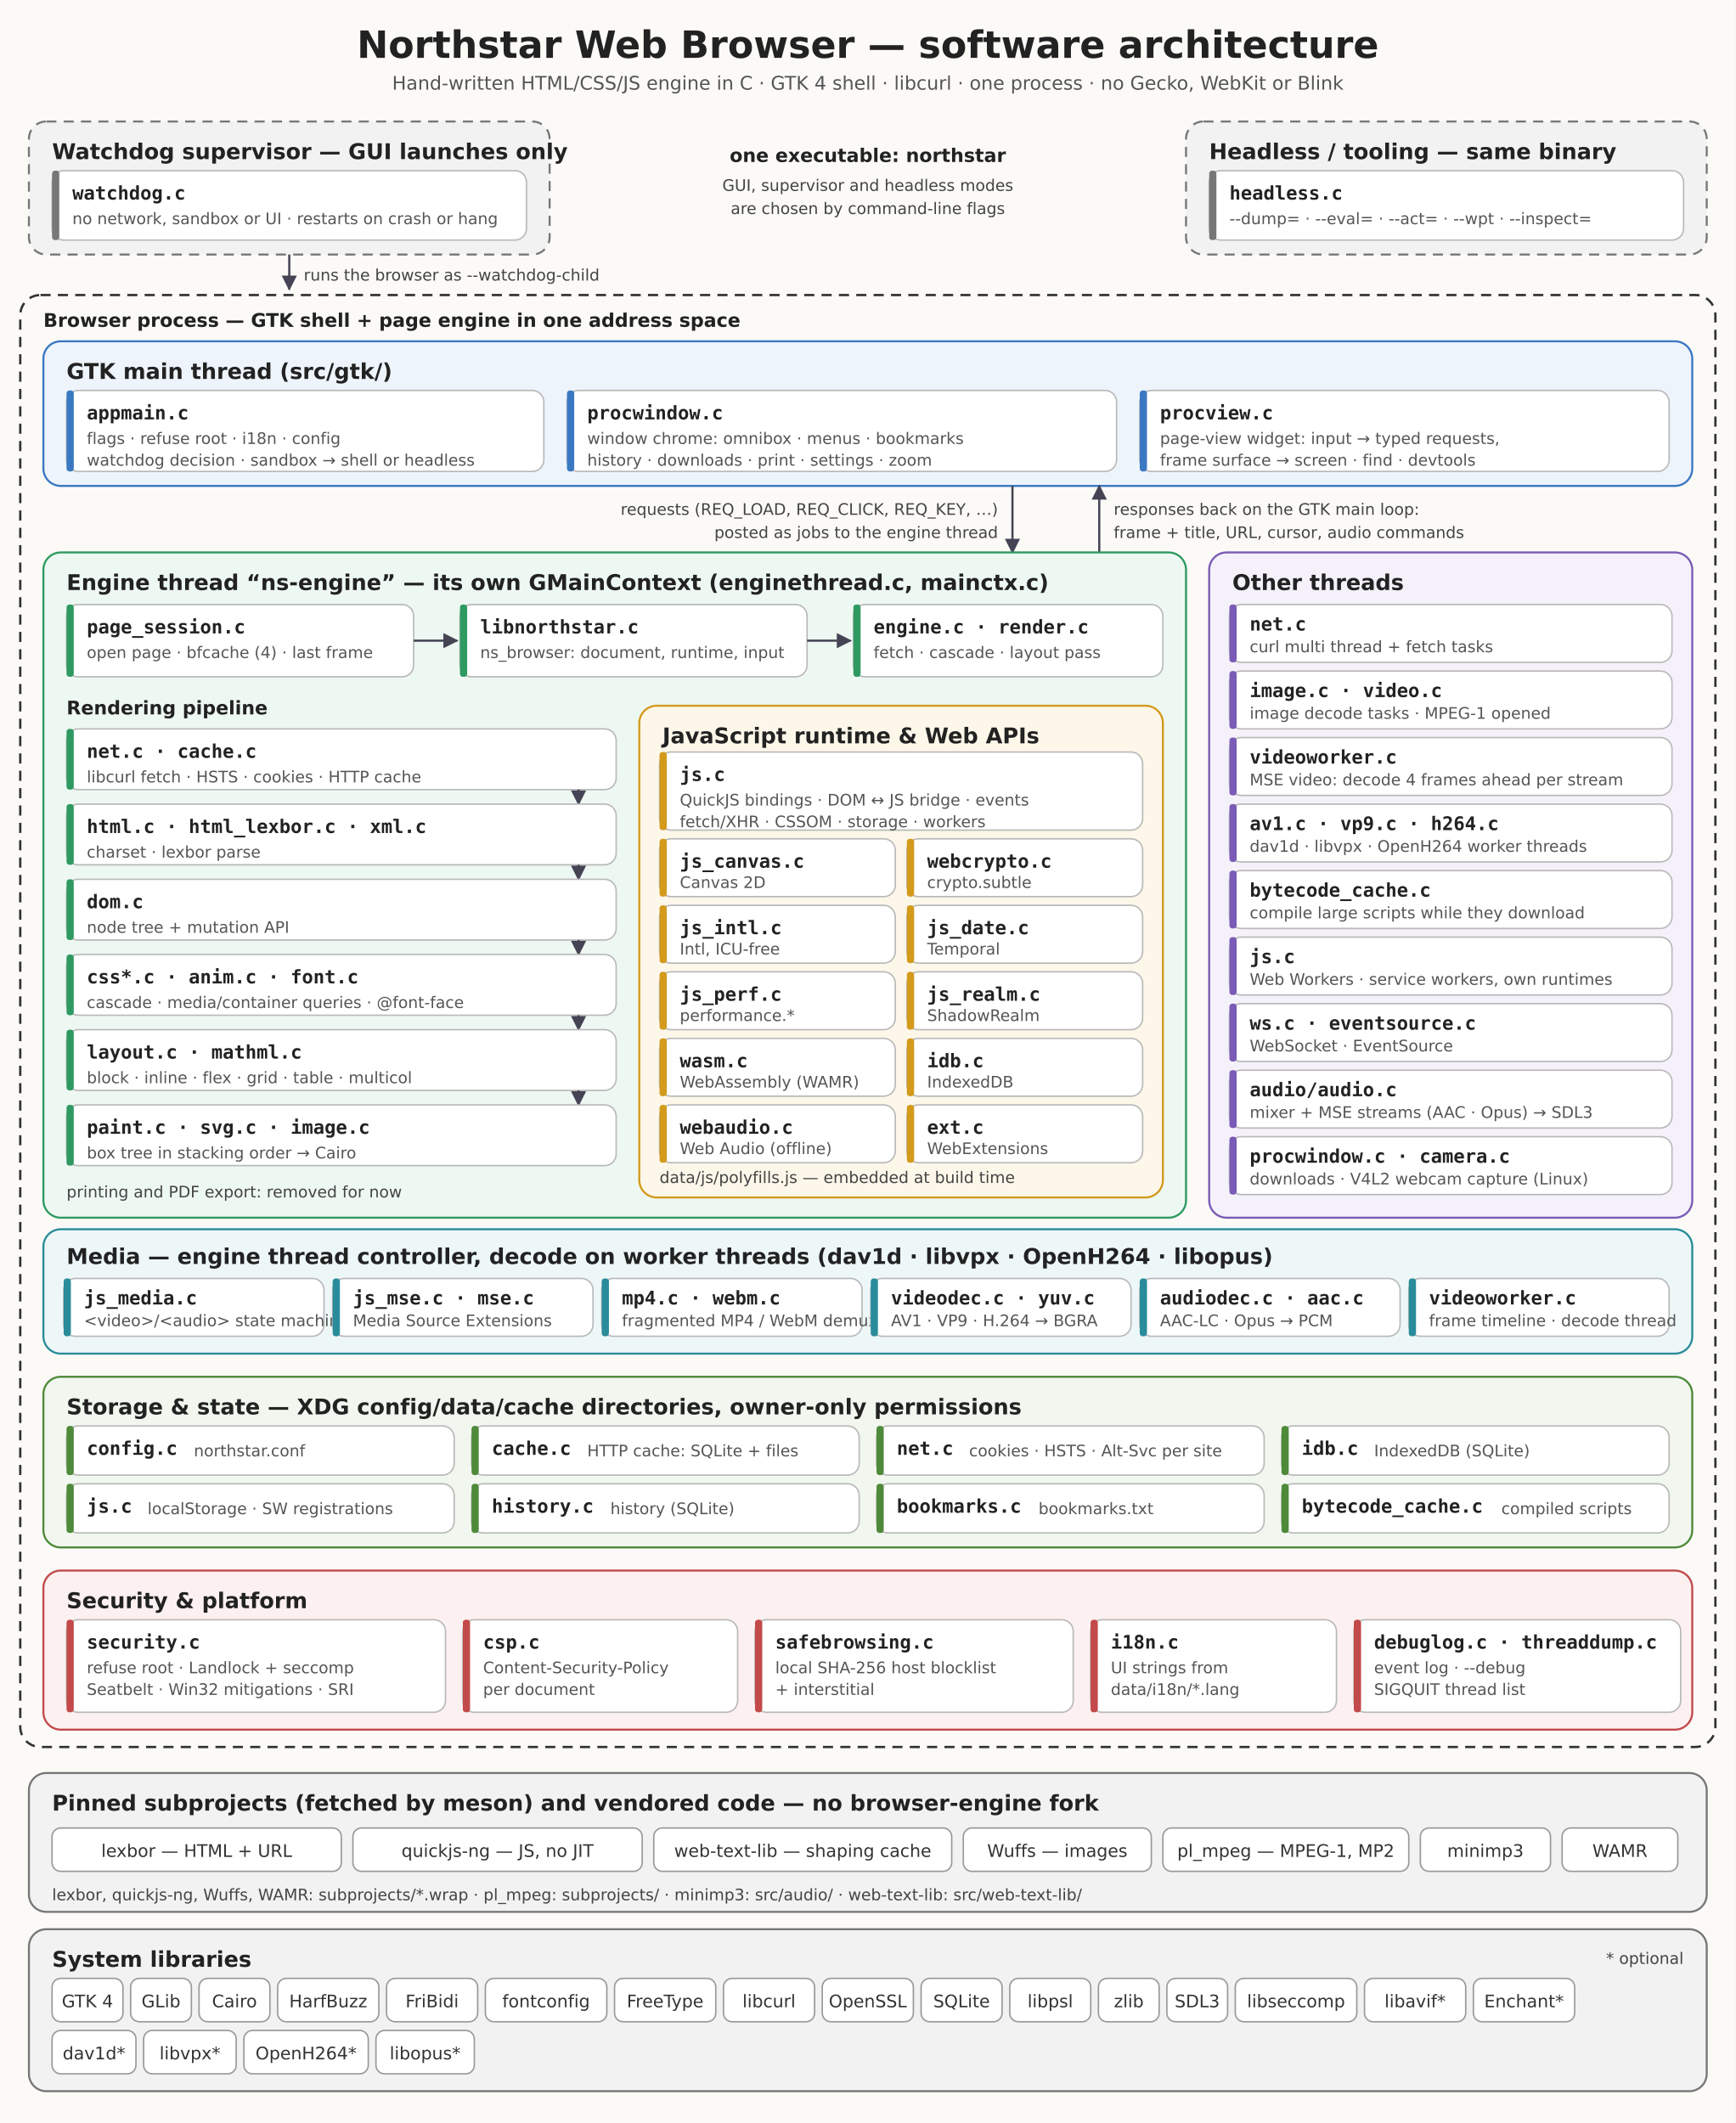
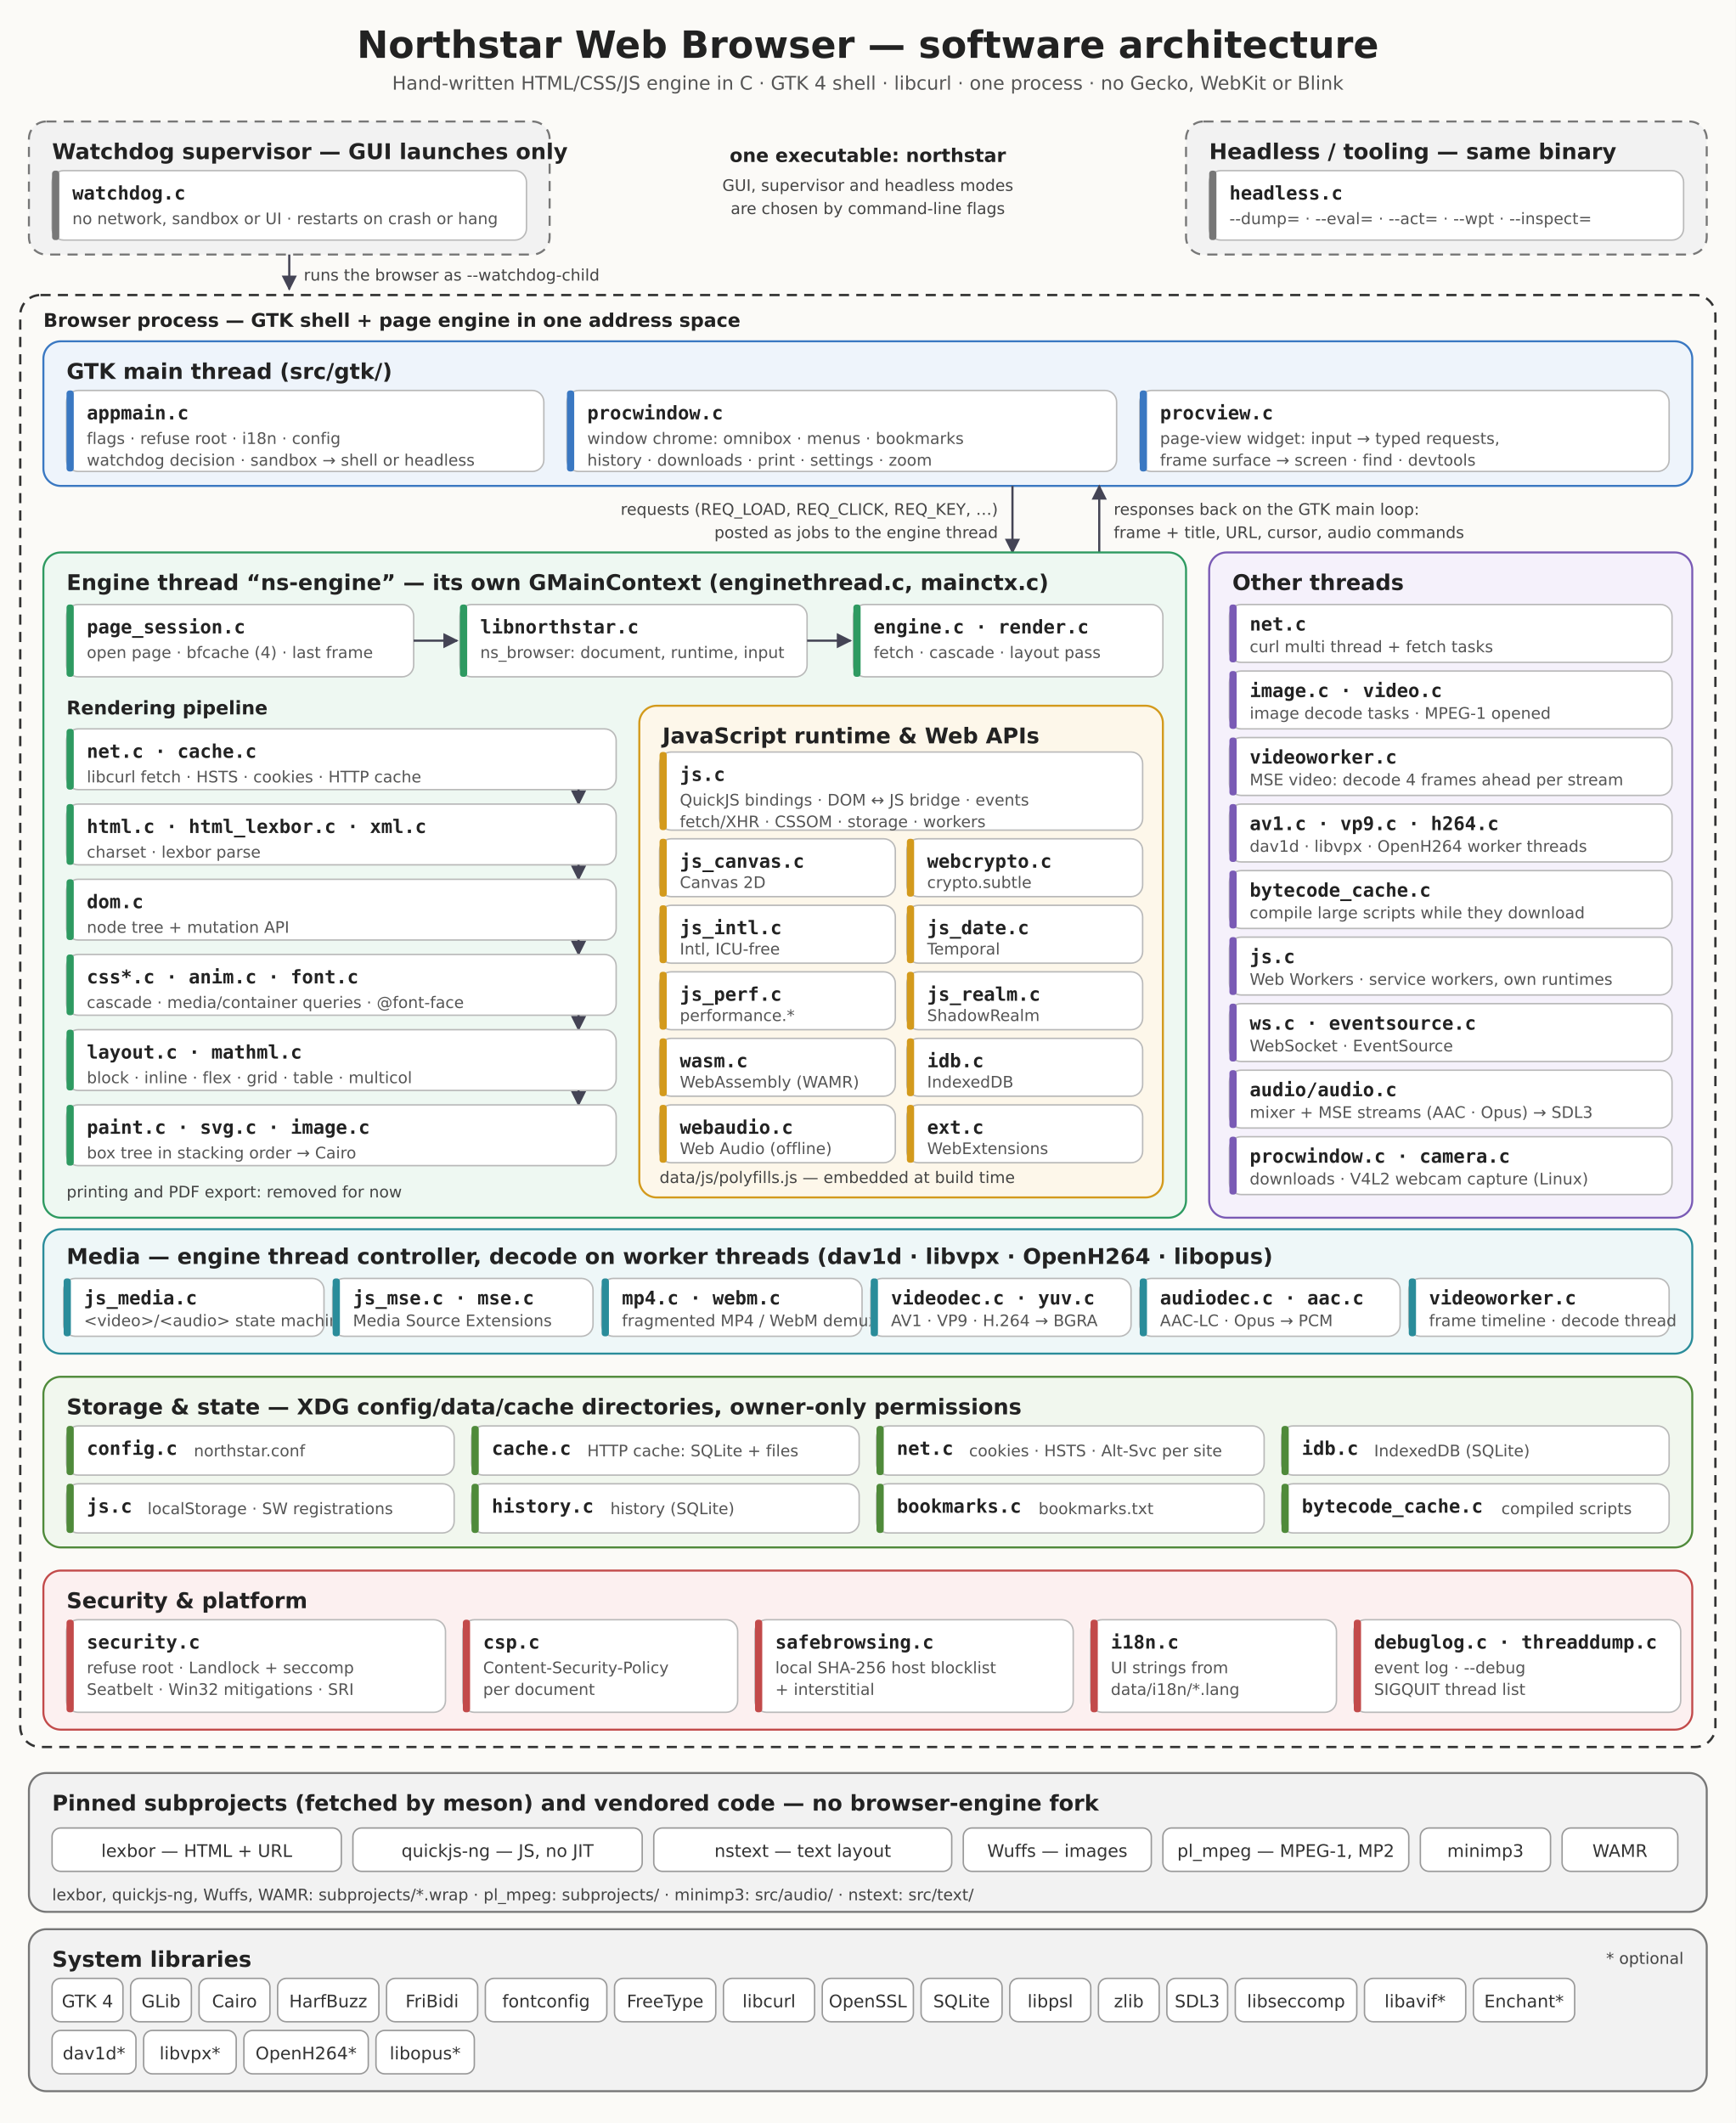
<svg xmlns="http://www.w3.org/2000/svg" viewBox="0 0 1200 1468" width="1200" height="1468" font-family="DejaVu Sans, Verdana, sans-serif">
  <defs>
    <marker id="ah" viewBox="0 0 10 10" refX="9" refY="5" markerWidth="7" markerHeight="7" orient="auto-start-reverse">
      <path d="M0,0 L10,5 L0,10 z" fill="#445" />
    </marker>
    <style>
.bg{fill:#fbfaf7}
.proc{fill:none;stroke:#333;stroke-width:1.6}
.dash{stroke-dasharray:7 5}
.g-shell{fill:#eef4fb;stroke:#3a78c2;stroke-width:1.4}
.g-engine{fill:#eef8f2;stroke:#2e9a61;stroke-width:1.4}
.g-js{fill:#fdf7ea;stroke:#d39a1c;stroke-width:1.4}
.g-thr{fill:#f5f1fb;stroke:#7a5bb5;stroke-width:1.4}
.g-store{fill:#f1f7ee;stroke:#4f8a3a;stroke-width:1.4}
.g-sec{fill:#fcf0f0;stroke:#c24a4a;stroke-width:1.4}
.g-ext{fill:#f2f2f2;stroke:#777;stroke-width:1.4}
.g-media{fill:#eef7f8;stroke:#2a8c9a;stroke-width:1.4}
.mod{fill:#fff;stroke:#b9b9b9;stroke-width:1}
.bar{stroke:none}
.a-shell{fill:#3a78c2}.a-engine{fill:#2e9a61}.a-js{fill:#d39a1c}.a-thr{fill:#7a5bb5}.a-store{fill:#4f8a3a}.a-sec{fill:#c24a4a}.a-ext{fill:#777}.a-media{fill:#2a8c9a}
.chip{fill:#fff;stroke:#999;stroke-width:1}
.title{font-size:26px;font-weight:bold;fill:#222}
.sub{font-size:13px;fill:#555}
.gtitle{font-size:15px;font-weight:bold;fill:#222}
.ptitle{font-size:13px;font-weight:bold;fill:#222}
.file{font-family:"DejaVu Sans Mono",Menlo,Consolas,monospace;font-size:13px;font-weight:bold;fill:#222}
.desc{font-size:11px;fill:#555}
.chiptext{font-size:12px;fill:#333}
.lbl{font-size:11px;fill:#444}
.arr{stroke:#445;stroke-width:1.5;fill:none}
.arrd{stroke:#445;stroke-width:1.5;fill:none;stroke-dasharray:6 4}
</style>
  </defs>
  <rect class="bg" x="0" y="0" width="1200" height="1468" rx="0" />
  <text class="title" x="600.0" y="40" text-anchor="middle">Northstar Web Browser — software architecture</text>
  <text class="sub" x="600.0" y="62" text-anchor="middle">Hand-written HTML/CSS/JS engine in C · GTK 4 shell · libcurl · one process · no Gecko, WebKit or Blink</text>
  <rect class="g-ext dash" x="20" y="84" width="360" height="92" rx="12" />
  <text class="gtitle" x="36" y="110" text-anchor="start">Watchdog supervisor — GUI launches only</text>
  <rect class="mod" x="36" y="118" width="328" height="48" rx="8" />
  <rect class="bar a-ext" x="36" y="118" width="5" height="48" rx="2" />
  <text class="file" x="50" y="138" text-anchor="start">watchdog.c</text>
  <text class="desc" x="50" y="155" text-anchor="start">no network, sandbox or UI · restarts on crash or hang</text>
  <rect class="g-ext dash" x="820" y="84" width="360" height="92" rx="12" />
  <text class="gtitle" x="836" y="110" text-anchor="start">Headless / tooling — same binary</text>
  <rect class="mod" x="836" y="118" width="328" height="48" rx="8" />
  <rect class="bar a-ext" x="836" y="118" width="5" height="48" rx="2" />
  <text class="file" x="850" y="138" text-anchor="start">headless.c</text>
  <text class="desc" x="850" y="155" text-anchor="start">--dump= · --eval= · --act= · --wpt · --inspect=</text>
  <text class="ptitle" x="600" y="112" text-anchor="middle">one executable: northstar</text>
  <text class="lbl" x="600" y="132" text-anchor="middle">GUI, supervisor and headless modes</text>
  <text class="lbl" x="600" y="148" text-anchor="middle">are chosen by command-line flags</text>
  <line class="arr" x1="200" y1="176" x2="200" y2="200" marker-end="url(#ah)" />
  <text class="lbl" x="210" y="194" text-anchor="start">runs the browser as --watchdog-child</text>
  <rect class="proc dash" x="14" y="204" width="1172" height="1004" rx="14" />
  <text class="ptitle" x="30" y="226" text-anchor="start">Browser process — GTK shell + page engine in one address space</text>
  <rect class="g-shell" x="30" y="236" width="1140" height="100" rx="12" />
  <text class="gtitle" x="46" y="262" text-anchor="start">GTK main thread  (src/gtk/)</text>
  <rect class="mod" x="46" y="270" width="330" height="56" rx="8" />
  <rect class="bar a-shell" x="46" y="270" width="5" height="56" rx="2" />
  <text class="file" x="60" y="290" text-anchor="start">appmain.c</text>
  <text class="desc" x="60" y="307" text-anchor="start">flags · refuse root · i18n · config</text>
  <text class="desc" x="60" y="322" text-anchor="start">watchdog decision · sandbox → shell or headless</text>
  <rect class="mod" x="392" y="270" width="380" height="56" rx="8" />
  <rect class="bar a-shell" x="392" y="270" width="5" height="56" rx="2" />
  <text class="file" x="406" y="290" text-anchor="start">procwindow.c</text>
  <text class="desc" x="406" y="307" text-anchor="start">window chrome: omnibox · menus · bookmarks</text>
  <text class="desc" x="406" y="322" text-anchor="start">history · downloads · print · settings · zoom</text>
  <rect class="mod" x="788" y="270" width="366" height="56" rx="8" />
  <rect class="bar a-shell" x="788" y="270" width="5" height="56" rx="2" />
  <text class="file" x="802" y="290" text-anchor="start">procview.c</text>
  <text class="desc" x="802" y="307" text-anchor="start">page-view widget: input → typed requests,</text>
  <text class="desc" x="802" y="322" text-anchor="start">frame surface → screen · find · devtools</text>
  <line class="arr" x1="700" y1="336" x2="700" y2="382" marker-end="url(#ah)" />
  <line class="arr" x1="760" y1="382" x2="760" y2="336" marker-end="url(#ah)" />
  <text class="lbl" x="690" y="356" text-anchor="end">requests (REQ_LOAD, REQ_CLICK, REQ_KEY, …)</text>
  <text class="lbl" x="690" y="372" text-anchor="end">posted as jobs to the engine thread</text>
  <text class="lbl" x="770" y="356" text-anchor="start">responses back on the GTK main loop:</text>
  <text class="lbl" x="770" y="372" text-anchor="start">frame + title, URL, cursor, audio commands</text>
  <rect class="g-engine" x="30" y="382" width="790" height="460" rx="12" />
  <text class="gtitle" x="46" y="408" text-anchor="start">Engine thread “ns-engine” — its own GMainContext  (enginethread.c, mainctx.c)</text>
  <rect class="mod" x="46" y="418" width="240" height="50" rx="8" />
  <rect class="bar a-engine" x="46" y="418" width="5" height="50" rx="2" />
  <text class="file" x="60" y="438" text-anchor="start">page_session.c</text>
  <text class="desc" x="60" y="455" text-anchor="start">open page · bfcache (4) · last frame</text>
  <rect class="mod" x="318" y="418" width="240" height="50" rx="8" />
  <rect class="bar a-engine" x="318" y="418" width="5" height="50" rx="2" />
  <text class="file" x="332" y="438" text-anchor="start">libnorthstar.c</text>
  <text class="desc" x="332" y="455" text-anchor="start">ns_browser: document, runtime, input</text>
  <rect class="mod" x="590" y="418" width="214" height="50" rx="8" />
  <rect class="bar a-engine" x="590" y="418" width="5" height="50" rx="2" />
  <text class="file" x="604" y="438" text-anchor="start">engine.c · render.c</text>
  <text class="desc" x="604" y="455" text-anchor="start">fetch · cascade · layout pass</text>
  <line class="arr" x1="286" y1="443" x2="316" y2="443" marker-end="url(#ah)" />
  <line class="arr" x1="558" y1="443" x2="588" y2="443" marker-end="url(#ah)" />
  <text class="ptitle" x="46" y="494" text-anchor="start">Rendering pipeline</text>
  <rect class="mod" x="46" y="504" width="380" height="42" rx="8" />
  <rect class="bar a-engine" x="46" y="504" width="5" height="42" rx="2" />
  <text class="file" x="60" y="524" text-anchor="start">net.c · cache.c</text>
  <text class="desc" x="60" y="541" text-anchor="start">libcurl fetch · HSTS · cookies · HTTP cache</text>
  <line class="arr" x1="400" y1="546" x2="400" y2="556" marker-end="url(#ah)" />
  <rect class="mod" x="46" y="556" width="380" height="42" rx="8" />
  <rect class="bar a-engine" x="46" y="556" width="5" height="42" rx="2" />
  <text class="file" x="60" y="576" text-anchor="start">html.c · html_lexbor.c · xml.c</text>
  <text class="desc" x="60" y="593" text-anchor="start">charset · lexbor parse</text>
  <line class="arr" x1="400" y1="598" x2="400" y2="608" marker-end="url(#ah)" />
  <rect class="mod" x="46" y="608" width="380" height="42" rx="8" />
  <rect class="bar a-engine" x="46" y="608" width="5" height="42" rx="2" />
  <text class="file" x="60" y="628" text-anchor="start">dom.c</text>
  <text class="desc" x="60" y="645" text-anchor="start">node tree + mutation API</text>
  <line class="arr" x1="400" y1="650" x2="400" y2="660" marker-end="url(#ah)" />
  <rect class="mod" x="46" y="660" width="380" height="42" rx="8" />
  <rect class="bar a-engine" x="46" y="660" width="5" height="42" rx="2" />
  <text class="file" x="60" y="680" text-anchor="start">css*.c · anim.c · font.c</text>
  <text class="desc" x="60" y="697" text-anchor="start">cascade · media/container queries · @font-face</text>
  <line class="arr" x1="400" y1="702" x2="400" y2="712" marker-end="url(#ah)" />
  <rect class="mod" x="46" y="712" width="380" height="42" rx="8" />
  <rect class="bar a-engine" x="46" y="712" width="5" height="42" rx="2" />
  <text class="file" x="60" y="732" text-anchor="start">layout.c · mathml.c</text>
  <text class="desc" x="60" y="749" text-anchor="start">block · inline · flex · grid · table · multicol</text>
  <line class="arr" x1="400" y1="754" x2="400" y2="764" marker-end="url(#ah)" />
  <rect class="mod" x="46" y="764" width="380" height="42" rx="8" />
  <rect class="bar a-engine" x="46" y="764" width="5" height="42" rx="2" />
  <text class="file" x="60" y="784" text-anchor="start">paint.c · svg.c · image.c</text>
  <text class="desc" x="60" y="801" text-anchor="start">box tree in stacking order → Cairo</text>
  <text class="lbl" x="46" y="828" text-anchor="start">printing and PDF export: removed for now</text>
  <rect class="g-js" x="442" y="488" width="362" height="340" rx="12" />
  <text class="gtitle" x="458" y="514" text-anchor="start">JavaScript runtime &amp; Web APIs</text>
  <rect class="mod" x="456" y="520" width="334" height="54" rx="8" />
  <rect class="bar a-js" x="456" y="520" width="5" height="54" rx="2" />
  <text class="file" x="470" y="540" text-anchor="start">js.c</text>
  <text class="desc" x="470" y="557" text-anchor="start">QuickJS bindings · DOM ↔ JS bridge · events</text>
  <text class="desc" x="470" y="572" text-anchor="start">fetch/XHR · CSSOM · storage · workers</text>
  <rect class="mod" x="456" y="580" width="163" height="40" rx="8" />
  <rect class="bar a-js" x="456" y="580" width="5" height="40" rx="2" />
  <text class="file" x="470" y="600" text-anchor="start">js_canvas.c</text>
  <text class="desc" x="470" y="617" text-anchor="start" />
  <text class="desc" x="470" y="614" text-anchor="start">Canvas 2D</text>
  <rect class="mod" x="627" y="580" width="163" height="40" rx="8" />
  <rect class="bar a-js" x="627" y="580" width="5" height="40" rx="2" />
  <text class="file" x="641" y="600" text-anchor="start">webcrypto.c</text>
  <text class="desc" x="641" y="617" text-anchor="start" />
  <text class="desc" x="641" y="614" text-anchor="start">crypto.subtle</text>
  <rect class="mod" x="456" y="626" width="163" height="40" rx="8" />
  <rect class="bar a-js" x="456" y="626" width="5" height="40" rx="2" />
  <text class="file" x="470" y="646" text-anchor="start">js_intl.c</text>
  <text class="desc" x="470" y="663" text-anchor="start" />
  <text class="desc" x="470" y="660" text-anchor="start">Intl, ICU-free</text>
  <rect class="mod" x="627" y="626" width="163" height="40" rx="8" />
  <rect class="bar a-js" x="627" y="626" width="5" height="40" rx="2" />
  <text class="file" x="641" y="646" text-anchor="start">js_date.c</text>
  <text class="desc" x="641" y="663" text-anchor="start" />
  <text class="desc" x="641" y="660" text-anchor="start">Temporal</text>
  <rect class="mod" x="456" y="672" width="163" height="40" rx="8" />
  <rect class="bar a-js" x="456" y="672" width="5" height="40" rx="2" />
  <text class="file" x="470" y="692" text-anchor="start">js_perf.c</text>
  <text class="desc" x="470" y="709" text-anchor="start" />
  <text class="desc" x="470" y="706" text-anchor="start">performance.*</text>
  <rect class="mod" x="627" y="672" width="163" height="40" rx="8" />
  <rect class="bar a-js" x="627" y="672" width="5" height="40" rx="2" />
  <text class="file" x="641" y="692" text-anchor="start">js_realm.c</text>
  <text class="desc" x="641" y="709" text-anchor="start" />
  <text class="desc" x="641" y="706" text-anchor="start">ShadowRealm</text>
  <rect class="mod" x="456" y="718" width="163" height="40" rx="8" />
  <rect class="bar a-js" x="456" y="718" width="5" height="40" rx="2" />
  <text class="file" x="470" y="738" text-anchor="start">wasm.c</text>
  <text class="desc" x="470" y="755" text-anchor="start" />
  <text class="desc" x="470" y="752" text-anchor="start">WebAssembly (WAMR)</text>
  <rect class="mod" x="627" y="718" width="163" height="40" rx="8" />
  <rect class="bar a-js" x="627" y="718" width="5" height="40" rx="2" />
  <text class="file" x="641" y="738" text-anchor="start">idb.c</text>
  <text class="desc" x="641" y="755" text-anchor="start" />
  <text class="desc" x="641" y="752" text-anchor="start">IndexedDB</text>
  <rect class="mod" x="456" y="764" width="163" height="40" rx="8" />
  <rect class="bar a-js" x="456" y="764" width="5" height="40" rx="2" />
  <text class="file" x="470" y="784" text-anchor="start">webaudio.c</text>
  <text class="desc" x="470" y="801" text-anchor="start" />
  <text class="desc" x="470" y="798" text-anchor="start">Web Audio (offline)</text>
  <rect class="mod" x="627" y="764" width="163" height="40" rx="8" />
  <rect class="bar a-js" x="627" y="764" width="5" height="40" rx="2" />
  <text class="file" x="641" y="784" text-anchor="start">ext.c</text>
  <text class="desc" x="641" y="801" text-anchor="start" />
  <text class="desc" x="641" y="798" text-anchor="start">WebExtensions</text>
  <text class="lbl" x="456" y="818" text-anchor="start">data/js/polyfills.js — embedded at build time</text>
  <rect class="g-thr" x="836" y="382" width="334" height="460" rx="12" />
  <text class="gtitle" x="852" y="408" text-anchor="start">Other threads</text>
  <rect class="mod" x="850" y="418" width="306" height="40" rx="8" />
  <rect class="bar a-thr" x="850" y="418" width="5" height="40" rx="2" />
  <text class="file" x="864" y="436" text-anchor="start">net.c</text>
  <text class="desc" x="864" y="451" text-anchor="start">curl multi thread + fetch tasks</text>
  <rect class="mod" x="850" y="464" width="306" height="40" rx="8" />
  <rect class="bar a-thr" x="850" y="464" width="5" height="40" rx="2" />
  <text class="file" x="864" y="482" text-anchor="start">image.c · video.c</text>
  <text class="desc" x="864" y="497" text-anchor="start">image decode tasks · MPEG-1 opened</text>
  <rect class="mod" x="850" y="510" width="306" height="40" rx="8" />
  <rect class="bar a-thr" x="850" y="510" width="5" height="40" rx="2" />
  <text class="file" x="864" y="528" text-anchor="start">videoworker.c</text>
  <text class="desc" x="864" y="543" text-anchor="start">MSE video: decode 4 frames ahead per stream</text>
  <rect class="mod" x="850" y="556" width="306" height="40" rx="8" />
  <rect class="bar a-thr" x="850" y="556" width="5" height="40" rx="2" />
  <text class="file" x="864" y="574" text-anchor="start">av1.c · vp9.c · h264.c</text>
  <text class="desc" x="864" y="589" text-anchor="start">dav1d · libvpx · OpenH264 worker threads</text>
  <rect class="mod" x="850" y="602" width="306" height="40" rx="8" />
  <rect class="bar a-thr" x="850" y="602" width="5" height="40" rx="2" />
  <text class="file" x="864" y="620" text-anchor="start">bytecode_cache.c</text>
  <text class="desc" x="864" y="635" text-anchor="start">compile large scripts while they download</text>
  <rect class="mod" x="850" y="648" width="306" height="40" rx="8" />
  <rect class="bar a-thr" x="850" y="648" width="5" height="40" rx="2" />
  <text class="file" x="864" y="666" text-anchor="start">js.c</text>
  <text class="desc" x="864" y="681" text-anchor="start">Web Workers · service workers, own runtimes</text>
  <rect class="mod" x="850" y="694" width="306" height="40" rx="8" />
  <rect class="bar a-thr" x="850" y="694" width="5" height="40" rx="2" />
  <text class="file" x="864" y="712" text-anchor="start">ws.c · eventsource.c</text>
  <text class="desc" x="864" y="727" text-anchor="start">WebSocket · EventSource</text>
  <rect class="mod" x="850" y="740" width="306" height="40" rx="8" />
  <rect class="bar a-thr" x="850" y="740" width="5" height="40" rx="2" />
  <text class="file" x="864" y="758" text-anchor="start">audio/audio.c</text>
  <text class="desc" x="864" y="773" text-anchor="start">mixer + MSE streams (AAC · Opus) → SDL3</text>
  <rect class="mod" x="850" y="786" width="306" height="40" rx="8" />
  <rect class="bar a-thr" x="850" y="786" width="5" height="40" rx="2" />
  <text class="file" x="864" y="804" text-anchor="start">procwindow.c · camera.c</text>
  <text class="desc" x="864" y="819" text-anchor="start">downloads · V4L2 webcam capture (Linux)</text>
  <rect class="g-media" x="30" y="850" width="1140" height="86" rx="12" />
  <text class="gtitle" x="46" y="874" text-anchor="start">Media — engine thread controller, decode on worker threads (dav1d · libvpx · OpenH264 · libopus)</text>
  <rect class="mod" x="44" y="884" width="180" height="40" rx="8" />
  <rect class="bar a-media" x="44" y="884" width="5" height="40" rx="2" />
  <text class="file" x="58" y="902" text-anchor="start">js_media.c</text>
  <text class="desc" x="58" y="917" text-anchor="start">&lt;video&gt;/&lt;audio&gt; state machine</text>
  <rect class="mod" x="230" y="884" width="180" height="40" rx="8" />
  <rect class="bar a-media" x="230" y="884" width="5" height="40" rx="2" />
  <text class="file" x="244" y="902" text-anchor="start">js_mse.c · mse.c</text>
  <text class="desc" x="244" y="917" text-anchor="start">Media Source Extensions</text>
  <rect class="mod" x="416" y="884" width="180" height="40" rx="8" />
  <rect class="bar a-media" x="416" y="884" width="5" height="40" rx="2" />
  <text class="file" x="430" y="902" text-anchor="start">mp4.c · webm.c</text>
  <text class="desc" x="430" y="917" text-anchor="start">fragmented MP4 / WebM demux</text>
  <rect class="mod" x="602" y="884" width="180" height="40" rx="8" />
  <rect class="bar a-media" x="602" y="884" width="5" height="40" rx="2" />
  <text class="file" x="616" y="902" text-anchor="start">videodec.c · yuv.c</text>
  <text class="desc" x="616" y="917" text-anchor="start">AV1 · VP9 · H.264 → BGRA</text>
  <rect class="mod" x="788" y="884" width="180" height="40" rx="8" />
  <rect class="bar a-media" x="788" y="884" width="5" height="40" rx="2" />
  <text class="file" x="802" y="902" text-anchor="start">audiodec.c · aac.c</text>
  <text class="desc" x="802" y="917" text-anchor="start">AAC-LC · Opus → PCM</text>
  <rect class="mod" x="974" y="884" width="180" height="40" rx="8" />
  <rect class="bar a-media" x="974" y="884" width="5" height="40" rx="2" />
  <text class="file" x="988" y="902" text-anchor="start">videoworker.c</text>
  <text class="desc" x="988" y="917" text-anchor="start">frame timeline · decode thread</text>
  <rect class="g-store" x="30" y="952" width="1140" height="118" rx="12" />
  <text class="gtitle" x="46" y="978" text-anchor="start">Storage &amp; state — XDG config/data/cache directories, owner-only permissions</text>
  <rect class="mod" x="46" y="986" width="268" height="34" rx="8" />
  <rect class="bar a-store" x="46" y="986" width="5" height="34" rx="2" />
  <text class="file" x="60" y="1006" text-anchor="start">config.c</text>
  <text class="desc" x="60" y="1023" text-anchor="start" />
  <text class="desc" x="134" y="1007" text-anchor="start">northstar.conf</text>
  <rect class="mod" x="326" y="986" width="268" height="34" rx="8" />
  <rect class="bar a-store" x="326" y="986" width="5" height="34" rx="2" />
  <text class="file" x="340" y="1006" text-anchor="start">cache.c</text>
  <text class="desc" x="340" y="1023" text-anchor="start" />
  <text class="desc" x="406" y="1007" text-anchor="start">HTTP cache: SQLite + files</text>
  <rect class="mod" x="606" y="986" width="268" height="34" rx="8" />
  <rect class="bar a-store" x="606" y="986" width="5" height="34" rx="2" />
  <text class="file" x="620" y="1006" text-anchor="start">net.c</text>
  <text class="desc" x="620" y="1023" text-anchor="start" />
  <text class="desc" x="670" y="1007" text-anchor="start">cookies · HSTS · Alt-Svc per site</text>
  <rect class="mod" x="886" y="986" width="268" height="34" rx="8" />
  <rect class="bar a-store" x="886" y="986" width="5" height="34" rx="2" />
  <text class="file" x="900" y="1006" text-anchor="start">idb.c</text>
  <text class="desc" x="900" y="1023" text-anchor="start" />
  <text class="desc" x="950" y="1007" text-anchor="start">IndexedDB (SQLite)</text>
  <rect class="mod" x="46" y="1026" width="268" height="34" rx="8" />
  <rect class="bar a-store" x="46" y="1026" width="5" height="34" rx="2" />
  <text class="file" x="60" y="1046" text-anchor="start">js.c</text>
  <text class="desc" x="60" y="1063" text-anchor="start" />
  <text class="desc" x="102" y="1047" text-anchor="start">localStorage · SW registrations</text>
  <rect class="mod" x="326" y="1026" width="268" height="34" rx="8" />
  <rect class="bar a-store" x="326" y="1026" width="5" height="34" rx="2" />
  <text class="file" x="340" y="1046" text-anchor="start">history.c</text>
  <text class="desc" x="340" y="1063" text-anchor="start" />
  <text class="desc" x="422" y="1047" text-anchor="start">history (SQLite)</text>
  <rect class="mod" x="606" y="1026" width="268" height="34" rx="8" />
  <rect class="bar a-store" x="606" y="1026" width="5" height="34" rx="2" />
  <text class="file" x="620" y="1046" text-anchor="start">bookmarks.c</text>
  <text class="desc" x="620" y="1063" text-anchor="start" />
  <text class="desc" x="718" y="1047" text-anchor="start">bookmarks.txt</text>
  <rect class="mod" x="886" y="1026" width="268" height="34" rx="8" />
  <rect class="bar a-store" x="886" y="1026" width="5" height="34" rx="2" />
  <text class="file" x="900" y="1046" text-anchor="start">bytecode_cache.c</text>
  <text class="desc" x="900" y="1063" text-anchor="start" />
  <text class="desc" x="1038" y="1047" text-anchor="start">compiled scripts</text>
  <rect class="g-sec" x="30" y="1086" width="1140" height="110" rx="12" />
  <text class="gtitle" x="46" y="1112" text-anchor="start">Security &amp; platform</text>
  <rect class="mod" x="46" y="1120" width="262" height="64" rx="8" />
  <rect class="bar a-sec" x="46" y="1120" width="5" height="64" rx="2" />
  <text class="file" x="60" y="1140" text-anchor="start">security.c</text>
  <text class="desc" x="60" y="1157" text-anchor="start">refuse root · Landlock + seccomp</text>
  <text class="desc" x="60" y="1172" text-anchor="start">Seatbelt · Win32 mitigations · SRI</text>
  <rect class="mod" x="320" y="1120" width="190" height="64" rx="8" />
  <rect class="bar a-sec" x="320" y="1120" width="5" height="64" rx="2" />
  <text class="file" x="334" y="1140" text-anchor="start">csp.c</text>
  <text class="desc" x="334" y="1157" text-anchor="start">Content-Security-Policy</text>
  <text class="desc" x="334" y="1172" text-anchor="start">per document</text>
  <rect class="mod" x="522" y="1120" width="220" height="64" rx="8" />
  <rect class="bar a-sec" x="522" y="1120" width="5" height="64" rx="2" />
  <text class="file" x="536" y="1140" text-anchor="start">safebrowsing.c</text>
  <text class="desc" x="536" y="1157" text-anchor="start">local SHA-256 host blocklist</text>
  <text class="desc" x="536" y="1172" text-anchor="start">+ interstitial</text>
  <rect class="mod" x="754" y="1120" width="170" height="64" rx="8" />
  <rect class="bar a-sec" x="754" y="1120" width="5" height="64" rx="2" />
  <text class="file" x="768" y="1140" text-anchor="start">i18n.c</text>
  <text class="desc" x="768" y="1157" text-anchor="start">UI strings from</text>
  <text class="desc" x="768" y="1172" text-anchor="start">data/i18n/*.lang</text>
  <rect class="mod" x="936" y="1120" width="226" height="64" rx="8" />
  <rect class="bar a-sec" x="936" y="1120" width="5" height="64" rx="2" />
  <text class="file" x="950" y="1140" text-anchor="start">debuglog.c · threaddump.c</text>
  <text class="desc" x="950" y="1157" text-anchor="start">event log · --debug</text>
  <text class="desc" x="950" y="1172" text-anchor="start">SIGQUIT thread list</text>
  <rect class="g-ext" x="20" y="1226" width="1160" height="96" rx="12" />
  <text class="gtitle" x="36" y="1252" text-anchor="start">Pinned subprojects (fetched by meson) and vendored code — no browser-engine fork</text>
  <rect class="chip" x="36" y="1264" width="200" height="30" rx="6" />
  <text class="chiptext" x="136.0" y="1284" text-anchor="middle">lexbor — HTML + URL</text>
  <rect class="chip" x="244" y="1264" width="200" height="30" rx="6" />
  <text class="chiptext" x="344.0" y="1284" text-anchor="middle">quickjs-ng — JS, no JIT</text>
  <rect class="chip" x="452" y="1264" width="206" height="30" rx="6" />
-   <text class="chiptext" x="555.0" y="1284" text-anchor="middle">web-text-lib — shaping cache</text>
+   <text class="chiptext" x="555.0" y="1284" text-anchor="middle">nstext — text layout</text>
  <rect class="chip" x="666" y="1264" width="130" height="30" rx="6" />
  <text class="chiptext" x="731.0" y="1284" text-anchor="middle">Wuffs — images</text>
  <rect class="chip" x="804" y="1264" width="170" height="30" rx="6" />
  <text class="chiptext" x="889.0" y="1284" text-anchor="middle">pl_mpeg — MPEG-1, MP2</text>
  <rect class="chip" x="982" y="1264" width="90" height="30" rx="6" />
  <text class="chiptext" x="1027.0" y="1284" text-anchor="middle">minimp3</text>
  <rect class="chip" x="1080" y="1264" width="80" height="30" rx="6" />
  <text class="chiptext" x="1120.0" y="1284" text-anchor="middle">WAMR</text>
-   <text class="lbl" x="36" y="1314" text-anchor="start">lexbor, quickjs-ng, Wuffs, WAMR: subprojects/*.wrap · pl_mpeg: subprojects/ · minimp3: src/audio/ · web-text-lib: src/web-text-lib/</text>
+   <text class="lbl" x="36" y="1314" text-anchor="start">lexbor, quickjs-ng, Wuffs, WAMR: subprojects/*.wrap · pl_mpeg: subprojects/ · minimp3: src/audio/ · nstext: src/text/</text>
  <rect class="g-ext" x="20" y="1334" width="1160" height="112" rx="12" />
  <text class="gtitle" x="36" y="1360" text-anchor="start">System libraries</text>
  <rect class="chip" x="36" y="1368" width="49" height="30" rx="6" />
  <text class="chiptext" x="60.5" y="1388" text-anchor="middle">GTK 4</text>
  <rect class="chip" x="90.312" y="1368" width="42" height="30" rx="6" />
  <text class="chiptext" x="111.312" y="1388" text-anchor="middle">GLib</text>
  <rect class="chip" x="137.625" y="1368" width="49" height="30" rx="6" />
  <text class="chiptext" x="162.125" y="1388" text-anchor="middle">Cairo</text>
  <rect class="chip" x="191.938" y="1368" width="70" height="30" rx="6" />
  <text class="chiptext" x="226.938" y="1388" text-anchor="middle">HarfBuzz</text>
  <rect class="chip" x="267.25" y="1368" width="63" height="30" rx="6" />
  <text class="chiptext" x="298.75" y="1388" text-anchor="middle">FriBidi</text>
  <rect class="chip" x="335.562" y="1368" width="84" height="30" rx="6" />
  <text class="chiptext" x="377.562" y="1388" text-anchor="middle">fontconfig</text>
  <rect class="chip" x="424.875" y="1368" width="70" height="30" rx="6" />
  <text class="chiptext" x="459.875" y="1388" text-anchor="middle">FreeType</text>
  <rect class="chip" x="500.188" y="1368" width="63" height="30" rx="6" />
  <text class="chiptext" x="531.688" y="1388" text-anchor="middle">libcurl</text>
  <rect class="chip" x="568.5" y="1368" width="63" height="30" rx="6" />
  <text class="chiptext" x="600.0" y="1388" text-anchor="middle">OpenSSL</text>
  <rect class="chip" x="636.812" y="1368" width="56" height="30" rx="6" />
  <text class="chiptext" x="664.812" y="1388" text-anchor="middle">SQLite</text>
  <rect class="chip" x="698.125" y="1368" width="56" height="30" rx="6" />
  <text class="chiptext" x="726.125" y="1388" text-anchor="middle">libpsl</text>
  <rect class="chip" x="759.438" y="1368" width="42" height="30" rx="6" />
  <text class="chiptext" x="780.438" y="1388" text-anchor="middle">zlib</text>
  <rect class="chip" x="806.75" y="1368" width="42" height="30" rx="6" />
  <text class="chiptext" x="827.75" y="1388" text-anchor="middle">SDL3</text>
  <rect class="chip" x="854.062" y="1368" width="84" height="30" rx="6" />
  <text class="chiptext" x="896.062" y="1388" text-anchor="middle">libseccomp</text>
  <rect class="chip" x="943.375" y="1368" width="70" height="30" rx="6" />
  <text class="chiptext" x="978.375" y="1388" text-anchor="middle">libavif*</text>
  <rect class="chip" x="1018.69" y="1368" width="70" height="30" rx="6" />
  <text class="chiptext" x="1053.69" y="1388" text-anchor="middle">Enchant*</text>
  <text class="lbl" x="1164" y="1358" text-anchor="end">* optional</text>
  <rect class="chip" x="36" y="1404" width="58" height="30" rx="6" />
  <text class="chiptext" x="65" y="1424" text-anchor="middle">dav1d*</text>
  <rect class="chip" x="99.312" y="1404" width="64" height="30" rx="6" />
  <text class="chiptext" x="131.312" y="1424" text-anchor="middle">libvpx*</text>
  <rect class="chip" x="168.625" y="1404" width="86" height="30" rx="6" />
  <text class="chiptext" x="211.625" y="1424" text-anchor="middle">OpenH264*</text>
  <rect class="chip" x="259.938" y="1404" width="68" height="30" rx="6" />
  <text class="chiptext" x="293.938" y="1424" text-anchor="middle">libopus*</text>
</svg>
